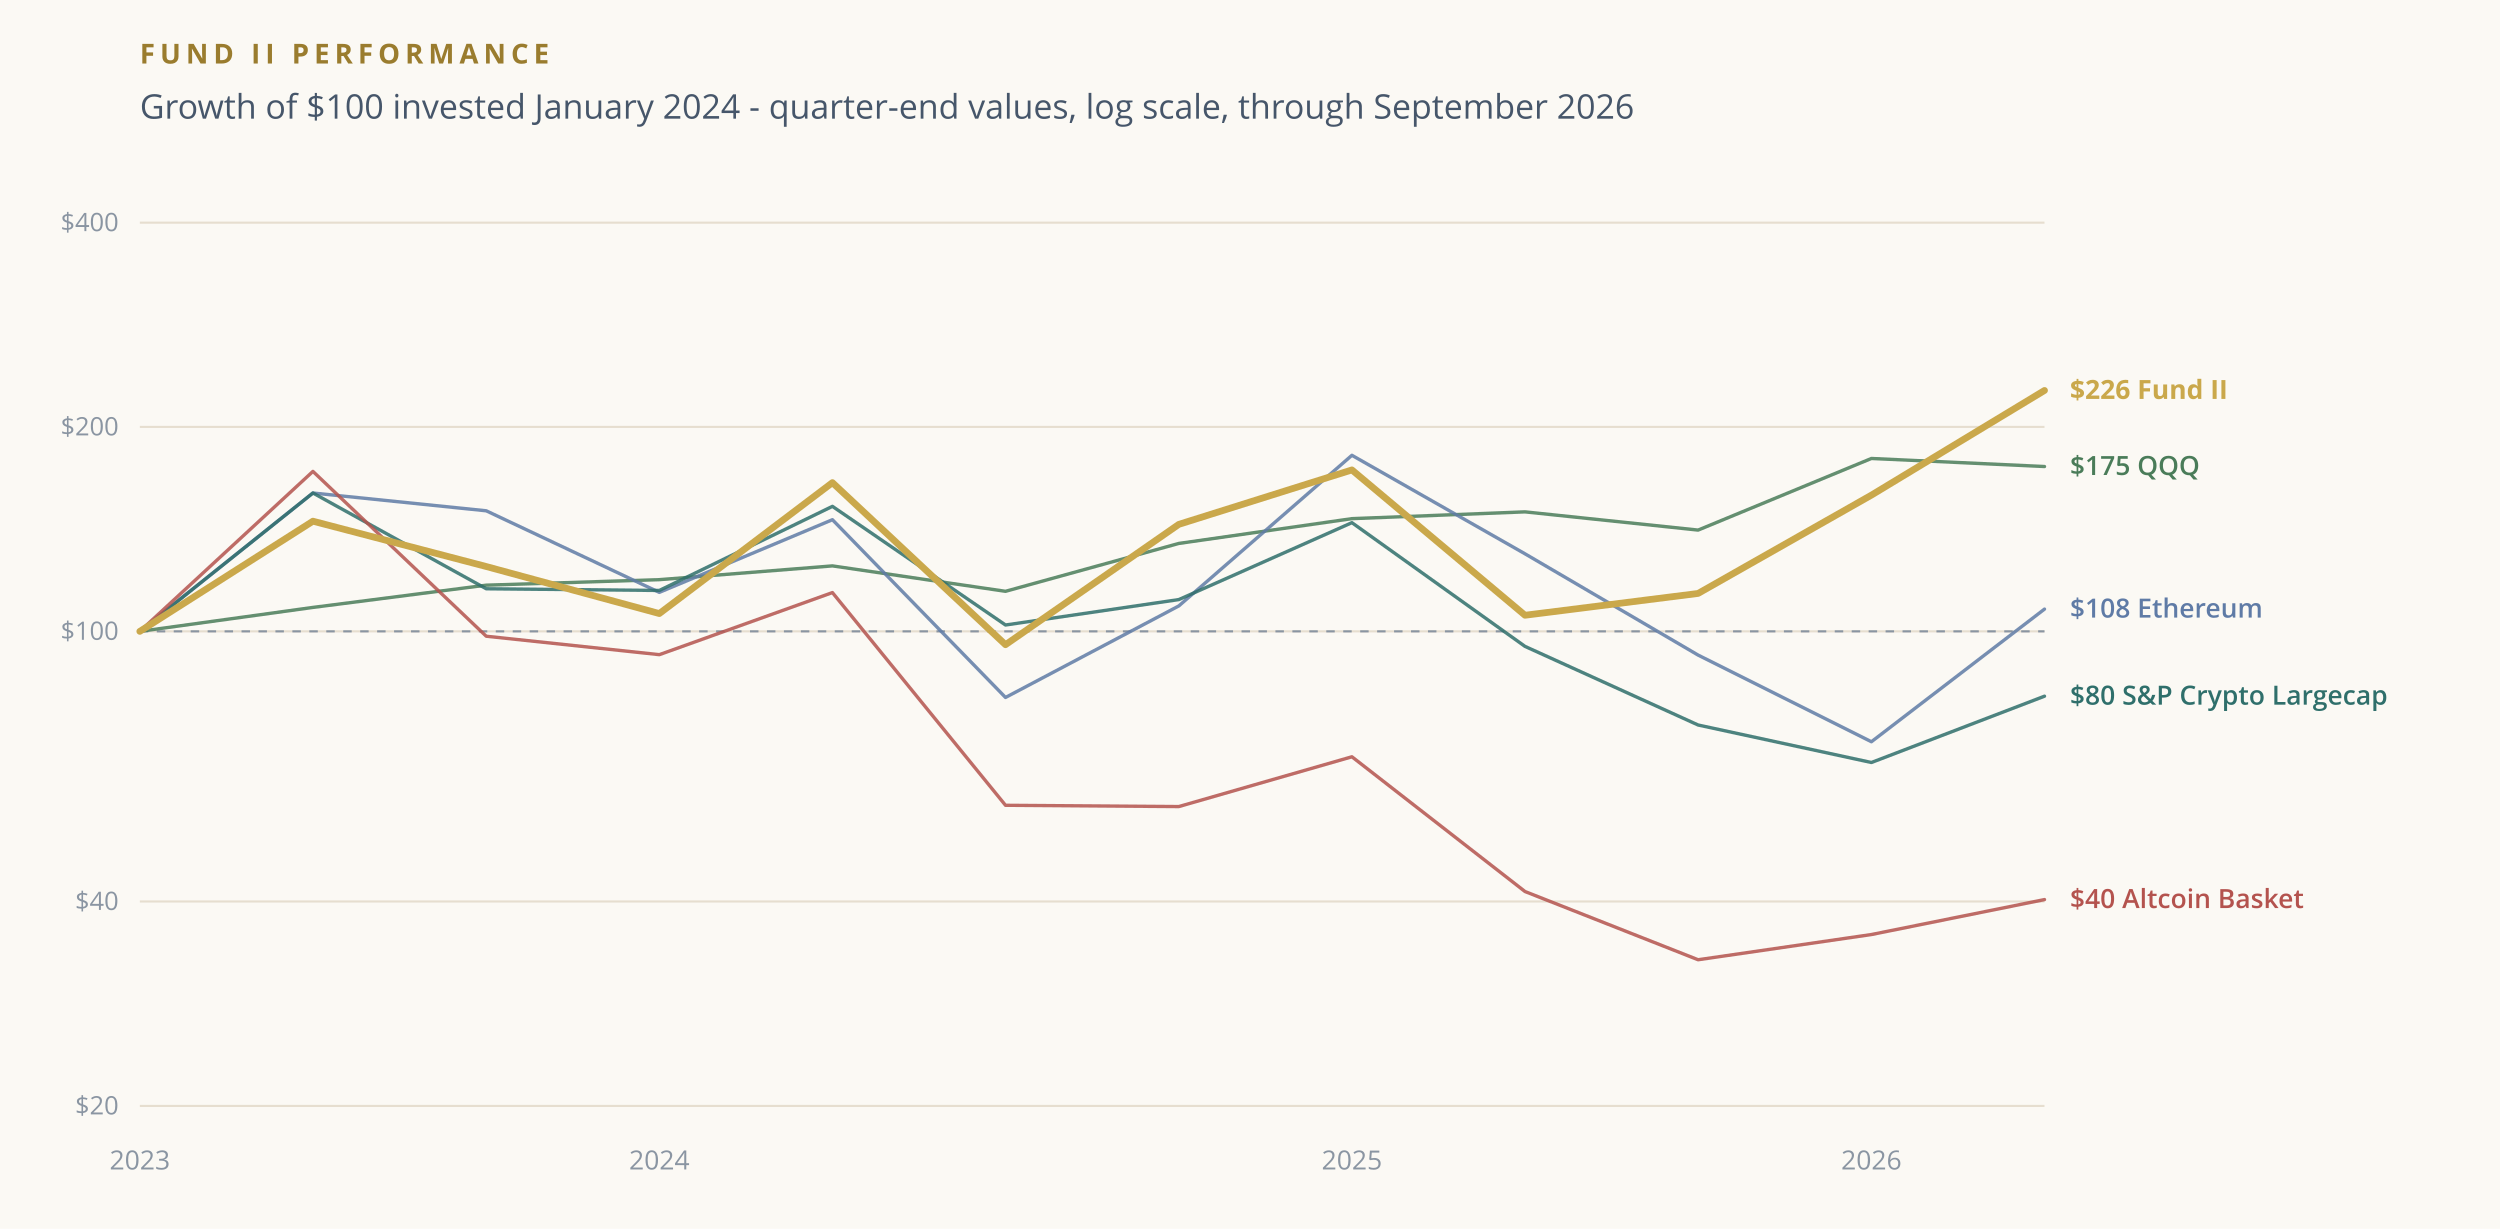
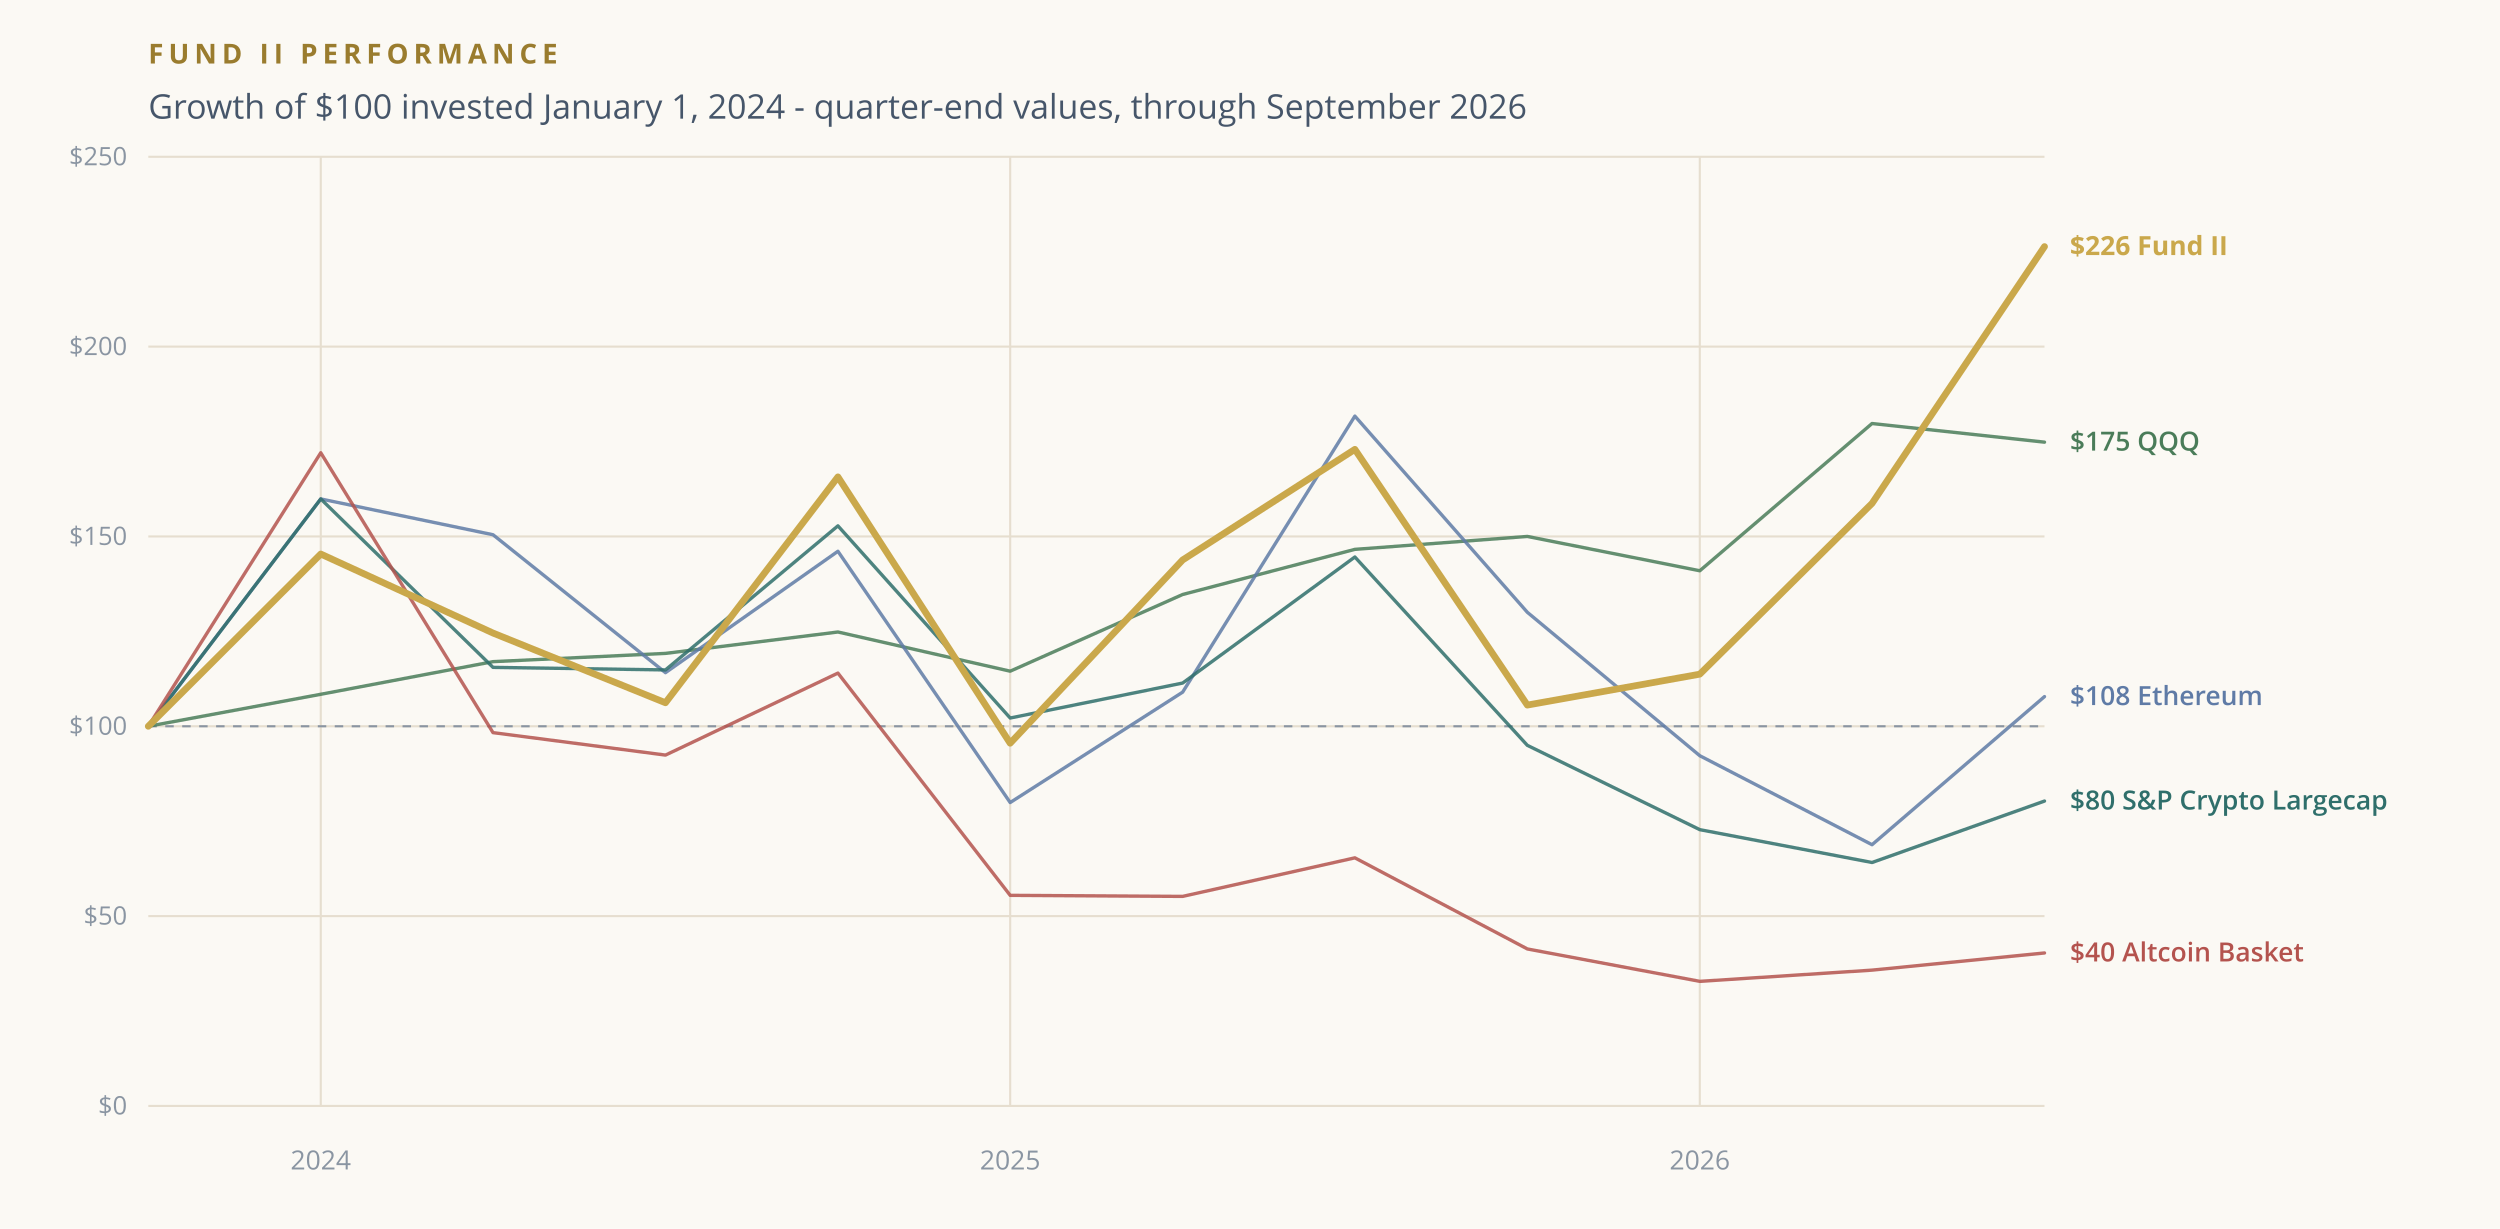
<svg xmlns="http://www.w3.org/2000/svg" viewBox="0 0 1180 580" width="100%" font-family="Open Sans, Helvetica, Arial, sans-serif">
  <rect width="1180" height="580" fill="#FBF9F4" />
-   <text x="66" y="30" font-size="13" font-weight="700" letter-spacing="2.4" fill="#9A7C2E">FUND II PERFORMANCE</text>
-   <text x="66" y="56" font-size="16" fill="#46566A">Growth of $100 invested January 2024 - quarter-end values, log scale, through September 2026</text>
-   <line x1="66" y1="522.0" x2="965" y2="522.0" stroke="#E6DECF" stroke-width="1" />
-   <text x="56" y="526.0" font-size="12" fill="#8A95A2" text-anchor="end">$20</text>
-   <line x1="66" y1="425.5" x2="965" y2="425.5" stroke="#E6DECF" stroke-width="1" />
-   <text x="56" y="429.5" font-size="12" fill="#8A95A2" text-anchor="end">$40</text>
-   <line x1="66" y1="298.0" x2="965" y2="298.0" stroke="#E6DECF" stroke-width="1" />
-   <text x="56" y="302.0" font-size="12" fill="#8A95A2" text-anchor="end">$100</text>
-   <line x1="66" y1="201.5" x2="965" y2="201.5" stroke="#E6DECF" stroke-width="1" />
-   <text x="56" y="205.5" font-size="12" fill="#8A95A2" text-anchor="end">$200</text>
-   <line x1="66" y1="105.1" x2="965" y2="105.1" stroke="#E6DECF" stroke-width="1" />
-   <text x="56" y="109.1" font-size="12" fill="#8A95A2" text-anchor="end">$400</text>
-   <text x="66.0" y="552" font-size="12.5" fill="#8A95A2" text-anchor="middle">2023</text>
-   <text x="311.2" y="552" font-size="12.5" fill="#8A95A2" text-anchor="middle">2024</text>
-   <text x="638.1" y="552" font-size="12.5" fill="#8A95A2" text-anchor="middle">2025</text>
-   <text x="883.3" y="552" font-size="12.5" fill="#8A95A2" text-anchor="middle">2026</text>
-   <line x1="66" y1="298.0" x2="965" y2="298.0" stroke="#8A95A2" stroke-width="1" stroke-dasharray="4 4" />
-   <polyline points="66.0,298.0 147.7,286.7 229.5,276.2 311.2,273.6 392.9,267.1 474.6,279.1 556.4,256.5 638.1,244.8 719.8,241.6 801.5,250.2 883.3,216.4 965.0,220.2" fill="none" stroke="#4A7C59" stroke-width="1.6" stroke-linejoin="round" stroke-linecap="round" opacity="0.85" />
-   <polyline points="66.0,298.0 147.7,232.7 229.5,241.1 311.2,279.6 392.9,245.3 474.6,329.2 556.4,286.0 638.1,214.9 719.8,261.4 801.5,309.2 883.3,350.1 965.0,287.5" fill="none" stroke="#5F7BA6" stroke-width="1.6" stroke-linejoin="round" stroke-linecap="round" opacity="0.85" />
-   <polyline points="66.0,298.0 147.7,232.7 229.5,277.9 311.2,278.7 392.9,239.0 474.6,295.0 556.4,283.0 638.1,246.7 719.8,305.1 801.5,342.2 883.3,359.9 965.0,328.6" fill="none" stroke="#2F6F6B" stroke-width="1.6" stroke-linejoin="round" stroke-linecap="round" opacity="0.85" />
-   <polyline points="66.0,298.0 147.7,222.5 229.5,300.3 311.2,309.0 392.9,279.7 474.6,380.1 556.4,380.7 638.1,357.2 719.8,420.8 801.5,453.0 883.3,441.1 965.0,424.6" fill="none" stroke="#B4534E" stroke-width="1.6" stroke-linejoin="round" stroke-linecap="round" opacity="0.85" />
-   <polyline points="66.0,298.0 147.7,246.0 229.5,267.4 311.2,289.6 392.9,227.8 474.6,304.3 556.4,247.5 638.1,221.8 719.8,290.4 801.5,280.1 883.3,233.7 965.0,184.3" fill="none" stroke="#CAA84B" stroke-width="3.2" stroke-linejoin="round" stroke-linecap="round" opacity="1" />
-   <text x="977" y="188.3" font-size="12.5" font-weight="700" fill="#CAA84B">$226  Fund II</text>
-   <text x="977" y="224.2" font-size="12.5" font-weight="600" fill="#4A7C59">$175  QQQ</text>
-   <text x="977" y="291.5" font-size="12.5" font-weight="600" fill="#5F7BA6">$108  Ethereum</text>
-   <text x="977" y="332.6" font-size="12.5" font-weight="600" fill="#2F6F6B">$80  S&amp;P Crypto Largecap</text>
-   <text x="977" y="428.6" font-size="12.5" font-weight="600" fill="#B4534E">$40  Altcoin Basket</text>
+   <text x="70" y="30" font-size="13" font-weight="700" letter-spacing="2.4" fill="#9A7C2E">FUND II PERFORMANCE</text>
+   <text x="70" y="56" font-size="16" fill="#46566A">Growth of $100 invested January 1, 2024 - quarter-end values, through September 2026</text>
+   <line x1="70" y1="522.0" x2="965" y2="522.0" stroke="#E6DECF" stroke-width="1" />
+   <text x="60" y="526.0" font-size="12" fill="#8A95A2" text-anchor="end">$0</text>
+   <line x1="70" y1="432.4" x2="965" y2="432.4" stroke="#E6DECF" stroke-width="1" />
+   <text x="60" y="436.4" font-size="12" fill="#8A95A2" text-anchor="end">$50</text>
+   <line x1="70" y1="342.8" x2="965" y2="342.8" stroke="#E6DECF" stroke-width="1" />
+   <text x="60" y="346.8" font-size="12" fill="#8A95A2" text-anchor="end">$100</text>
+   <line x1="70" y1="253.2" x2="965" y2="253.2" stroke="#E6DECF" stroke-width="1" />
+   <text x="60" y="257.2" font-size="12" fill="#8A95A2" text-anchor="end">$150</text>
+   <line x1="70" y1="163.6" x2="965" y2="163.6" stroke="#E6DECF" stroke-width="1" />
+   <text x="60" y="167.6" font-size="12" fill="#8A95A2" text-anchor="end">$200</text>
+   <line x1="70" y1="74.0" x2="965" y2="74.0" stroke="#E6DECF" stroke-width="1" />
+   <text x="60" y="78.0" font-size="12" fill="#8A95A2" text-anchor="end">$250</text>
+   <line x1="151.4" y1="74" x2="151.4" y2="522" stroke="#E6DECF" stroke-width="1" />
+   <text x="151.4" y="552" font-size="12.5" fill="#8A95A2" text-anchor="middle">2024</text>
+   <line x1="476.8" y1="74" x2="476.8" y2="522" stroke="#E6DECF" stroke-width="1" />
+   <text x="476.8" y="552" font-size="12.5" fill="#8A95A2" text-anchor="middle">2025</text>
+   <line x1="802.3" y1="74" x2="802.3" y2="522" stroke="#E6DECF" stroke-width="1" />
+   <text x="802.3" y="552" font-size="12.5" fill="#8A95A2" text-anchor="middle">2026</text>
+   <line x1="70" y1="342.8" x2="965" y2="342.8" stroke="#8A95A2" stroke-width="1" stroke-dasharray="4 4" />
+   <polyline points="70.0,342.8 151.4,327.7 232.7,312.3 314.1,308.4 395.5,298.3 476.8,316.8 558.2,280.6 639.5,259.3 720.9,253.2 802.3,269.4 883.6,199.9 965.0,208.7" fill="none" stroke="#4A7C59" stroke-width="1.6" stroke-linejoin="round" stroke-linecap="round" opacity="0.85" />
+   <polyline points="70.0,342.8 151.4,235.5 232.7,252.4 314.1,317.5 395.5,260.2 476.8,378.8 558.2,326.7 639.5,196.4 720.9,289.0 802.3,356.7 883.6,398.7 965.0,328.8" fill="none" stroke="#5F7BA6" stroke-width="1.6" stroke-linejoin="round" stroke-linecap="round" opacity="0.85" />
+   <polyline points="70.0,342.8 151.4,235.5 232.7,315.0 314.1,316.2 395.5,248.2 476.8,338.9 558.2,322.4 639.5,262.9 720.9,351.8 802.3,391.6 883.6,407.1 965.0,378.1" fill="none" stroke="#2F6F6B" stroke-width="1.6" stroke-linejoin="round" stroke-linecap="round" opacity="0.85" />
+   <polyline points="70.0,342.8 151.4,213.7 232.7,345.8 314.1,356.4 395.5,317.7 476.8,422.6 558.2,423.1 639.5,404.9 720.9,447.9 802.3,463.2 883.6,457.9 965.0,449.8" fill="none" stroke="#B4534E" stroke-width="1.6" stroke-linejoin="round" stroke-linecap="round" opacity="0.85" />
+   <polyline points="70.0,342.8 151.4,261.5 232.7,298.8 314.1,331.7 395.5,225.1 476.8,350.8 558.2,264.3 639.5,212.1 720.9,332.8 802.3,318.2 883.6,237.6 965.0,116.4" fill="none" stroke="#CAA84B" stroke-width="3.2" stroke-linejoin="round" stroke-linecap="round" opacity="1" />
+   <text x="977" y="120.4" font-size="12.5" font-weight="700" fill="#CAA84B">$226  Fund II</text>
+   <text x="977" y="212.7" font-size="12.5" font-weight="600" fill="#4A7C59">$175  QQQ</text>
+   <text x="977" y="332.8" font-size="12.5" font-weight="600" fill="#5F7BA6">$108  Ethereum</text>
+   <text x="977" y="382.1" font-size="12.5" font-weight="600" fill="#2F6F6B">$80  S&amp;P Crypto Largecap</text>
+   <text x="977" y="453.8" font-size="12.5" font-weight="600" fill="#B4534E">$40  Altcoin Basket</text>
</svg>
